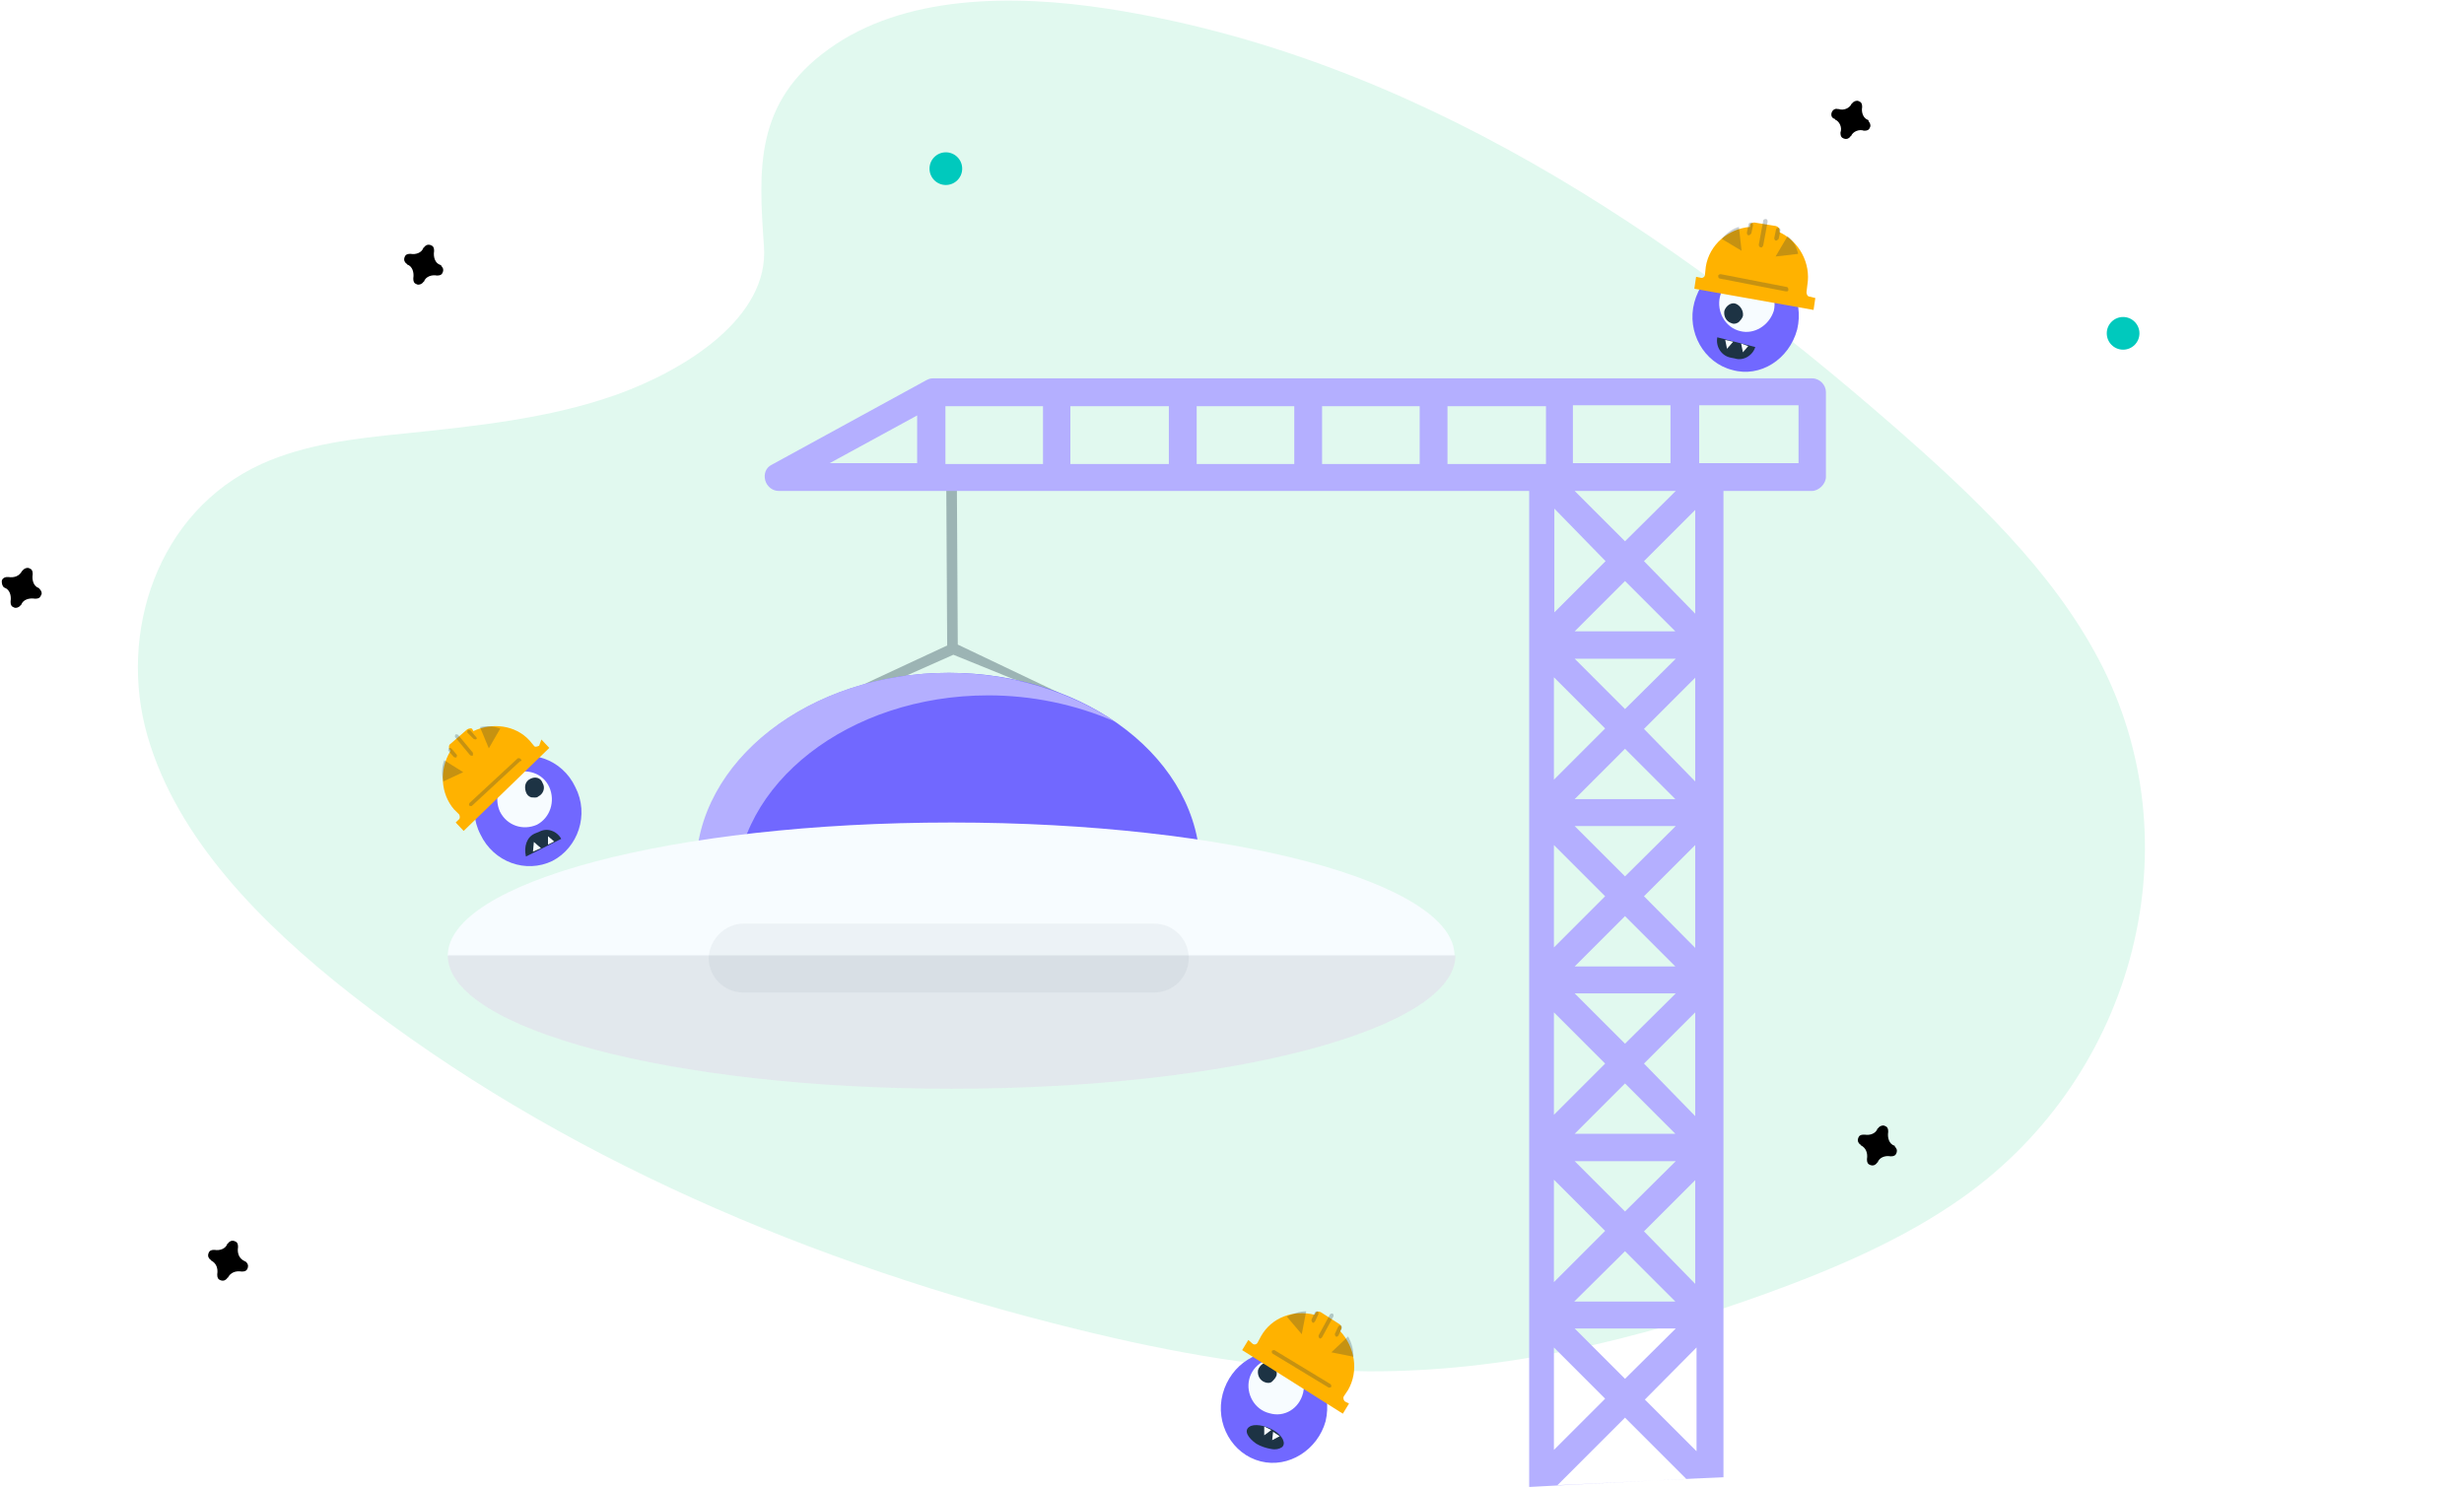
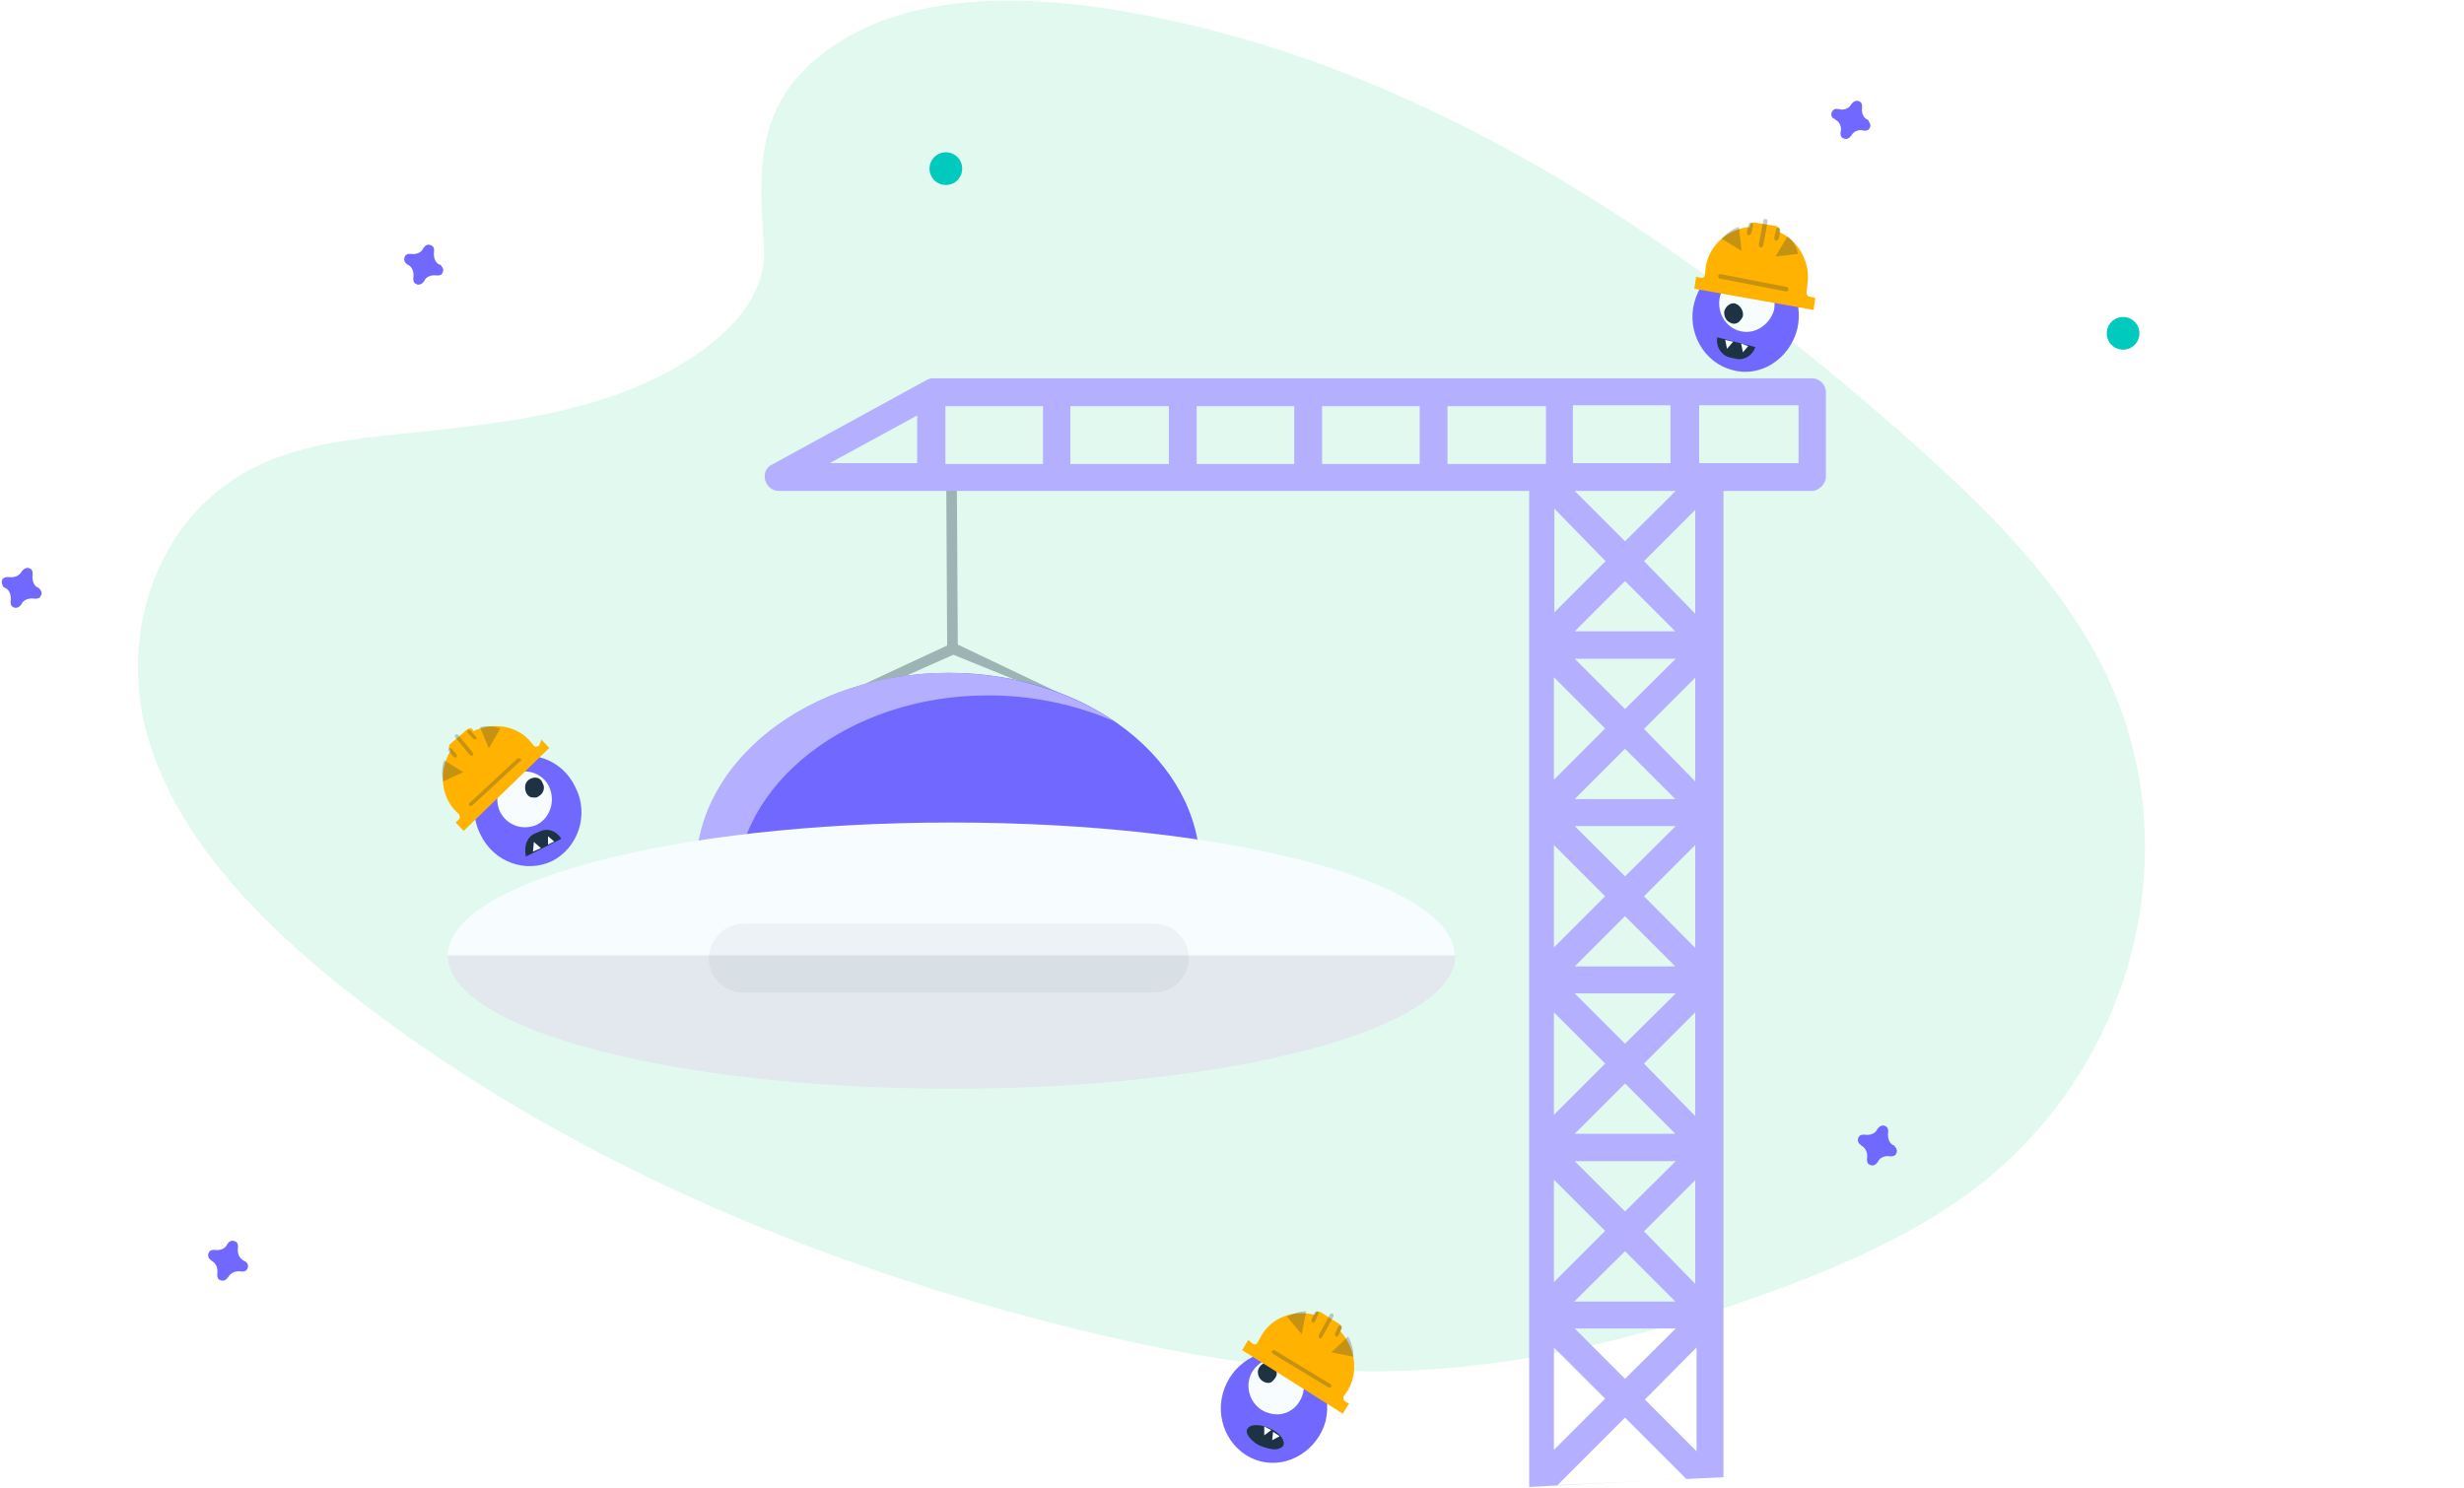
- <svg xmlns="http://www.w3.org/2000/svg" viewBox="0 0 558 337">
-   <style>@keyframes wobbling{0%{transform-origin:215px 215px}15%{transform:rotate(6deg)}30%{transform:rotate(-6deg)}45%{transform:rotate(3.6deg)}60%{transform:rotate(-2.4deg)}75%{transform:rotate(1.2deg)}}@keyframes scaling{0%{transform-origin:center center;transform:scale(0);opacity:1}}@keyframes bouncing{0%{transform-origin:center center}50%{transform:translate(0,0)}}.base-color{fill:#b4afff}.base-color-high{fill:#7168ff}.accent-color-high{fill:#00c9bd}.accent-color-low{fill:#e1f9ef}.white{fill:#f7fcff}.black{fill:#1d3344}.warning{fill:#ffb200}.wobbling{animation:wobbling 3s infinite}.scaling{animation:scaling 2s 2s cubic-bezier(.25,.46,.45,.94) infinite both}.bouncing{animation:bouncing .5s ease-in-out infinite alternate both;transform:translate(-4px,8px)}</style>
+ <svg xmlns="http://www.w3.org/2000/svg" version="1.1" viewBox="0 0 558 337">
+   <style>
+         .base-color { fill: #b4afff; } .base-color-low { fill: #e9e8ff; } .base-color-high { fill: #7168ff; } .accent-color { fill: #9bebd0; } .accent-color-high { fill: #00c9bd; } .accent-color-low { fill: #e1f9ef; } .white { fill: #f7fcff; } .grey { fill: #deebf4; } .black { fill: #1D3344; } .warning { fill: #ffb200; } .wobbling { animation: wobbling 3s infinite; } @keyframes wobbling { 0%, 100% { transform-origin: 215px 215px; } 15% { transform: rotate(6deg); } 30% { transform: rotate(-6deg); } 45% { transform: rotate(3.6deg); } 60% { transform: rotate(-2.4deg); } 75% { transform: rotate(1.2deg); } } .scaling { animation: scaling 2s 2s cubic-bezier(0.250, 0.460, 0.450, 0.940) infinite both; } @keyframes scaling { 0%, 100% { transform-origin: center center; } 0% { transform: scale(0); opacity: 1; } 100% { transform: scale(1); opacity: 1; } } .bouncing { animation: bouncing 0.5s ease-in-out infinite alternate both; transform: translate(-4px, 8px); } @keyframes bouncing { 0%, 100% { transform-origin: center center; } 50% { transform: translate(0, 0); } 100% { transform: translate(-4px, 8px); } }
+     </style>
  <path id="space_blob" d="M187.7 11.1C204.6-1.1 229.1-1.4 251 2c68.8 10.7 127.8 50.9 177.8 94.5 18.1 15.8 35.8 32.6 46.5 52.9 21.8 41.3 8.5 93.9-30.8 121.8-13.4 9.5-29.1 16.2-45.1 22-28.4 10.2-58.7 17.6-89.8 17.4-22.1-.2-44.1-4.2-65.6-9.5-60-14.7-117.7-39.3-164.5-75.9-20.5-16.1-39.4-35.3-46.1-58.5s2.1-50.8 25.8-61.6c9.9-4.5 21.2-5.8 32.3-6.9 16.3-1.7 32.9-3.4 48.1-8.8 15.6-5.6 34.7-17.5 33.4-33.7-1.2-17.3-2.2-32.5 14.7-44.6z" class="accent-color-low" />
  <g id="gru">
    <path d="M216.9 146l-.2-35h-2.4l.2 35.2-18.9 8.8 5.1-1 4.4-.9 10.8-4.8 13.3 5.4L240 157z" class="black" opacity=".35" />
    <path d="M390.3 334.6V111.2h20c.8 0 1.6-.4 2.2-1s1-1.4 1-2.2V88.8c0-1.6-1.4-3.1-3.1-3.1H211.2c-.6 0-1 .2-1.4.4l-35.1 19.2c-1.2.6-1.8 2-1.4 3.5.4 1.4 1.6 2.4 3.1 2.4h169.9v225.6l11.3-.6 26-1.3 6.7-.3zM214.1 92h22.1v13.1h-22.1V92zm28.3 0h22.3v13.1h-22.3V92zm28.6 0h22.1v13.1H271V92zm28.4 0h22.1v13.1h-22.1V92zm28.4 0h22.3v13.1h-22.3V92zm35.8 35.1L352 138.7v-23.5l11.6 11.9zm-7-15.9h22.9L368 122.6l-11.4-11.4zm0 31.8l11.4-11.4 11.4 11.4h-22.8zm22.9 6.2L368 160.6l-11.4-11.4h22.9zm-27.6 4.2l11.6 11.6-11.6 11.6v-23.2zm4.7 27.6l11.4-11.4 11.4 11.4h-22.8zm22.9 6.1L368 198.5l-11.4-11.4h22.9zm-27.6 4.3l11.6 11.6-11.6 11.6v-23.2zm4.7 27.5l11.4-11.4 11.4 11.4h-22.8zm22.9 6.1L368 236.4 356.6 225h22.9zm-27.6 4.3l11.6 11.6-11.6 11.6v-23.2zm4.7 27.5l11.4-11.4 11.4 11.4h-22.8zm22.9 6.2L368 274.4 356.6 263h22.9zm-27.6 4.2l11.6 11.6-11.6 11.6v-23.2zm16.1 16.2l11.4 11.4h-22.9l11.5-11.4zm-16.1 21.8l11.6 11.6-11.6 11.6v-23.2zm4.7-4.3h22.9L368 312.3l-11.4-11.4zm27.6 4.3v23.5L372.5 317l11.7-11.8zm-11.9-26.3l11.6-11.6v23.5l-11.6-11.9zm0-38l11.6-11.6v23.5l-11.6-11.9zm0-37.9l11.6-11.6v23.3L372.3 203zm0-37.9l11.6-11.6V177l-11.6-11.9zm0-38l11.6-11.6V139l-11.6-11.9zm-16.1-22.2V91.8h22.1v13.1h-22.1zM207.7 94.1v10.8h-19.8l19.8-10.8zm145 242.3l15.3-15.3 13.9 13.9-29.2 1.4zm54.6-231.5h-22.5V91.8h22.5v13.1z" class="base-color" />
  </g>
-   <path d="M99.7 60c-1.2-.4-1.6-1.8-1.4-3.1v-.2c0-.6-.2-1-.8-1.2-.6-.2-1 0-1.4.4 0 0 0 .2-.2.2-.4 1.2-1.8 1.6-2.9 1.4h-.2c-.6 0-1 .2-1.2.8s0 1 .4 1.4c0 0 .2 0 .2.2 1.2.4 1.6 1.8 1.4 3.1v.2c0 .6.2 1 .8 1.2.4.2 1 0 1.4-.4 0 0 0-.2.2-.2.4-1.2 1.8-1.6 2.9-1.4h.2c.6 0 1-.2 1.2-.8s0-1-.4-1.4c.1-.2-.2-.2-.2-.2zM429 259.5c-1.2-.4-1.6-1.8-1.4-3.1v-.2c0-.6-.2-1-.8-1.2-.4-.2-1 0-1.4.4 0 0 0 .2-.2.2-.4 1.2-1.8 1.6-2.9 1.4h-.3c-.6 0-1 .2-1.2.8-.2.6 0 1 .4 1.4 0 0 .2 0 .2.2 1.2.6 1.6 1.8 1.4 3.1v.2c0 .6.2 1 .8 1.2.6.2 1 0 1.4-.4 0 0 0-.2.2-.2.4-1.2 1.8-1.6 2.9-1.4h.2c.6 0 1-.2 1.2-.8.2-.6 0-1-.4-1.4.1-.2-.1-.2-.1-.2zM55.3 285.6c-1.2-.6-1.6-1.8-1.4-3.1v-.2c0-.6-.2-1-.8-1.2s-1 0-1.4.4c0 0 0 .2-.2.2-.4 1.2-1.8 1.6-2.9 1.4h-.2c-.6 0-1 .2-1.2.8-.2.6 0 1 .4 1.4 0 0 .2 0 .2.2 1.2.6 1.6 1.8 1.4 3.1v.2c0 .6.2 1 .8 1.2s1 0 1.4-.4c0 0 0-.2.2-.2.6-1.2 1.8-1.6 3.1-1.4h.2c.6 0 1-.2 1.2-.8.2-.6 0-1-.4-1.4l-.4-.2zM8.8 133.2c-1.2-.4-1.6-1.8-1.4-3.1v-.2c0-.6-.2-1-.8-1.2-.4-.2-1 0-1.4.4 0 0 0 .2-.2.2-.6 1.2-1.8 1.6-3.1 1.4h-.3c-.6 0-1.2.4-1.2 1s.2 1.2.6 1.4c1.2.4 1.6 1.8 1.4 3.1v.2c0 .6.2 1 .8 1.2.4.2 1 0 1.4-.4 0 0 0-.2.2-.2.4-1.2 1.8-1.6 3.1-1.4h.2c.6 0 1-.2 1.2-.8.3-.4.1-1-.5-1.6.2 0 .2 0 0 0zm414.3-106c-1.2-.4-1.6-1.8-1.4-2.9v-.2c0-.6-.2-1-.8-1.2-.4-.2-1 0-1.4.4 0 0 0 .2-.2.2-.4 1-1.8 1.6-2.9 1.2h-.2c-.6-.2-1.2.2-1.4.8s0 1.2.6 1.4c0 0 .2 0 .2.2 1 .4 1.6 1.8 1.2 2.9v.2c0 .6.2 1 .8 1.2.6.2 1 0 1.4-.4 0 0 0-.2.2-.2.4-1 1.8-1.6 2.9-1.2h.2c.6 0 1-.2 1.2-.8.2-.4 0-1-.4-1.4.2 0 0-.2 0-.2z" id="cross_stars" />
+   <g id="cross_stars" class="base-color-high scaling">
+     <path d="M99.7 60c-1.2-.4-1.6-1.8-1.4-3.1v-.2c0-.6-.2-1-.8-1.2-.6-.2-1 0-1.4.4 0 0 0 .2-.2.2-.4 1.2-1.8 1.6-2.9 1.4h-.2c-.6 0-1 .2-1.2.8s0 1 .4 1.4c0 0 .2 0 .2.2 1.2.4 1.6 1.8 1.4 3.1v.2c0 .6.2 1 .8 1.2.4.2 1 0 1.4-.4 0 0 0-.2.2-.2.4-1.2 1.8-1.6 2.9-1.4h.2c.6 0 1-.2 1.2-.8s0-1-.4-1.4c.1-.2-.2-.2-.2-.2z" />
+     <path d="M429 259.5c-1.2-.4-1.6-1.8-1.4-3.1v-.2c0-.6-.2-1-.8-1.2-.4-.2-1 0-1.4.4 0 0 0 .2-.2.2-.4 1.2-1.8 1.6-2.9 1.4h-.3c-.6 0-1 .2-1.2.8-.2.6 0 1 .4 1.4 0 0 .2 0 .2.2 1.2.6 1.6 1.8 1.4 3.1v.2c0 .6.2 1 .8 1.2.6.2 1 0 1.4-.4 0 0 0-.2.2-.2.4-1.2 1.8-1.6 2.9-1.4h.2c.6 0 1-.2 1.2-.8.2-.6 0-1-.4-1.4.1-.2-.1-.2-.1-.2z" />
+     <path d="M55.3 285.6c-1.2-.6-1.6-1.8-1.4-3.1v-.2c0-.6-.2-1-.8-1.2s-1 0-1.4.4c0 0 0 .2-.2.2-.4 1.2-1.8 1.6-2.9 1.4h-.2c-.6 0-1 .2-1.2.8-.2.6 0 1 .4 1.4 0 0 .2 0 .2.2 1.2.6 1.6 1.8 1.4 3.1v.2c0 .6.2 1 .8 1.2s1 0 1.4-.4c0 0 0-.2.2-.2.6-1.2 1.8-1.6 3.1-1.4h.2c.6 0 1-.2 1.2-.8.2-.6 0-1-.4-1.4l-.4-.2z" />
+     <path d="M8.8 133.2c-1.2-.4-1.6-1.8-1.4-3.1v-.2c0-.6-.2-1-.8-1.2-.4-.2-1 0-1.4.4 0 0 0 .2-.2.2-.6 1.2-1.8 1.6-3.1 1.4h-.3c-.6 0-1.2.4-1.2 1s.2 1.2.6 1.4c1.2.4 1.6 1.8 1.4 3.1v.2c0 .6.2 1 .8 1.2.4.2 1 0 1.4-.4 0 0 0-.2.2-.2.4-1.2 1.8-1.6 3.1-1.4h.2c.6 0 1-.2 1.2-.8.3-.4.1-1-.5-1.6.2 0 .2 0 0 0z" />
+     <path d="M423.1 27.2c-1.2-.4-1.6-1.8-1.4-2.9v-.2c0-.6-.2-1-.8-1.2-.4-.2-1 0-1.4.4 0 0 0 .2-.2.2-.4 1-1.8 1.6-2.9 1.2h-.2c-.6-.2-1.2.2-1.4.8s0 1.2.6 1.4c0 0 .2 0 .2.2 1 .4 1.6 1.8 1.2 2.9v.2c0 .6.2 1 .8 1.2.6.2 1 0 1.4-.4 0 0 0-.2.2-.2.4-1 1.8-1.6 2.9-1.2h.2c.6 0 1-.2 1.2-.8.2-.4 0-1-.4-1.4.2 0 0-.2 0-.2z" />
+   </g>
  <g id="round_stars" class="accent-color-high">
    <ellipse cx="480.8" cy="75.5" rx="3.7" ry="3.7" />
    <ellipse cx="214.2" cy="38.2" rx="3.7" ry="3.7" />
  </g>
  <g id="top_alien">
    <path d="M392.3 83.8c-6.4-1.6-10.4-8.6-8.6-15.3 1.8-6.8 8.4-11 14.7-9.2 6.4 1.6 10.2 8.6 8.6 15.3-1.8 6.8-8.4 11-14.7 9.2z" class="base-color-high" />
    <path d="M394.1 75c-3.4-.8-5.4-4.4-4.6-7.8s4.2-5.4 7.6-4.6 5.4 4.4 4.6 7.8c-1.1 3.4-4.5 5.4-7.6 4.6z" class="white" />
-     <path d="M392.1 73.2c-1.2-.4-1.8-1.6-1.6-2.8.4-1.2 1.6-2 2.6-1.6s1.8 1.6 1.6 2.8c-.2.6-.6 1-1 1.4-.6.4-1.2.4-1.6.2zm-3.2 3.2l8.6 2.2c-.6 2-2.8 3.2-4.6 2.6l-1-.2c-2-.4-3.4-2.4-3-4.6z" class="black" />
-     <path d="M390.7 77l.4 2 1.4-1.6zm3.6.8l.4 2 1.2-1.4z" class="white" />
+     <path d="M392.1 73.2c-1.2-.4-1.8-1.6-1.6-2.8.4-1.2 1.6-2 2.6-1.6s1.8 1.6 1.6 2.8c-.2.6-.6 1-1 1.4-.6.4-1.2.4-1.6.2z" class="black" />
+     <path d="M388.9 76.4l8.6 2.2c-.6 2-2.8 3.2-4.6 2.6l-1-.2c-2-.4-3.4-2.4-3-4.6z" class="black" />
+     <path d="M390.7 77l.4 2 1.4-1.6z" class="white" />
+     <path d="M394.3 77.8l.4 2 1.2-1.4z" class="white" />
    <g id="helmet">
      <path d="M409.9 67.2c-.6 0-.8-.6-.8-1l.2-1.7c.8-4.8-1.8-9.8-6.3-11.9v-.4c0-.4-.2-.8-.8-1l-4.9-.8c-.4 0-1 .2-1 .6v.4c-4.9.4-9.2 4-10 9l-.2 1.9c0 .4-.6.8-1 .6l-1-.2-.4 2.7 27 4.8.4-2.7-1.2-.3z" class="warning" />
-       <path d="M404.4 66l-14.9-2.9c-.2 0-.4-.2-.4-.6 0-.2.2-.4.6-.4l14.9 2.9c.2 0 .4.2.4.6s-.2.4-.6.4m-2.2-11.5c-.2 0-.4-.2-.4-.6l.4-1.9c0-.2.2-.4.6-.4.2 0 .4.2.4.6l-.4 1.9c-.2.2-.4.4-.6.4m-6.2-1.2c-.2 0-.4-.2-.4-.6l.4-1.9c0-.2.2-.4.6-.4.2 0 .4.2.4.6l-.4 1.9c-.2.2-.4.4-.6.4m2.7 2.7c-.2 0-.4-.2-.4-.6l1-5.4c0-.2.2-.4.6-.4.2 0 .4.2.4.6l-1 5.4c-.2.4-.4.6-.6.4m6.1-2.5l-2.7 4.6 5.1-.6c-.3-1.5-1.1-3-2.4-4zm-11-2.1l.6 5.4-4.5-2.7c1-1.2 2.4-2.3 3.9-2.7z" class="black" opacity=".25" />
+       <path d="M404.4 66l-14.9-2.9c-.2 0-.4-.2-.4-.6 0-.2.2-.4.6-.4l14.9 2.9c.2 0 .4.2.4.6s-.2.4-.6.4M402.2 54.5c-.2 0-.4-.2-.4-.6l.4-1.9c0-.2.2-.4.6-.4.2 0 .4.2.4.6l-.4 1.9c-.2.2-.4.4-.6.4M396 53.3c-.2 0-.4-.2-.4-.6l.4-1.9c0-.2.2-.4.6-.4.2 0 .4.2.4.6l-.4 1.9c-.2.2-.4.4-.6.4M398.7 56c-.2 0-.4-.2-.4-.6l1-5.4c0-.2.2-.4.6-.4.2 0 .4.2.4.6l-1 5.4c-.2.4-.4.6-.6.4M404.8 53.5l-2.7 4.6 5.1-.6c-.3-1.5-1.1-3-2.4-4zM393.8 51.4l.6 5.4-4.5-2.7c1-1.2 2.4-2.3 3.9-2.7z" class="black" opacity=".25" />
    </g>
  </g>
  <g id="bottom_alien">
    <path d="M285.5 331c-6.4-1.6-10.4-8.5-8.6-15.3 1.8-6.7 8.4-10.9 14.7-9.1 6.4 1.6 10.2 8.5 8.6 15.3-1.8 6.5-8.4 10.7-14.7 9.1z" class="base-color-high" />
    <path d="M287.5 320.1c-3.4-.8-5.4-4.4-4.6-7.7s4.2-5.4 7.6-4.6 5.4 4.4 4.6 7.7c-.9 3.6-4.3 5.6-7.6 4.6z" class="white" />
-     <path d="M286.5 313.1c-1.2-.4-1.8-1.6-1.6-2.8.4-1.2 1.6-2 2.6-1.6 1.2.4 1.8 1.6 1.6 2.8-.2.6-.6 1-1 1.4s-1 .4-1.6.2zm-2 13.9c-2-1.4-2.8-3-1.6-3.8 1-.8 3.6-.4 5.6.8s2.8 3 1.8 3.8c-.6.4-1.4.6-2.4.4-1.2-.2-2.4-.6-3.4-1.2z" class="black" />
-     <path d="M286.3 323.1v2l1.6-1.2zm2 1.2l-.2 1.9 1.7-.9z" class="white" />
+     <path d="M286.5 313.1c-1.2-.4-1.8-1.6-1.6-2.8.4-1.2 1.6-2 2.6-1.6 1.2.4 1.8 1.6 1.6 2.8-.2.6-.6 1-1 1.4s-1 .4-1.6.2z" class="black" />
+     <path d="M284.5 327c-2-1.4-2.8-3-1.6-3.8 1-.8 3.6-.4 5.6.8s2.8 3 1.8 3.8c-.6.4-1.4.6-2.4.4-1.2-.2-2.4-.6-3.4-1.2z" class="black" />
+     <path d="M286.3 323.1v2l1.6-1.2z" class="white" />
+     <path d="M288.3 324.3l-.2 1.9 1.7-.9z" class="white" />
    <g id="helmet" class="bouncing">
      <path d="M286.7 295.5l-1.4 2.3 22.8 14.4 1.4-2.3-.8-.4c-.4-.2-.6-.8-.4-1.2l1-1.5c2.4-4.2 1.6-9.6-1.8-13.3l.2-.4c.2-.4 0-1-.4-1.2l-4.2-2.7c-.4-.2-1-.2-1.2.2l-.2.4c-4.8-1.2-9.7.6-12.1 4.8l-.8 1.5c-.2.4-.8.6-1.2.2l-.9-.8z" class="warning" />
-       <path d="M292.2 298.6c-.2-.2-.2-.4-.2-.6.2-.2.4-.2.6-.2l12.7 7.7c.2.2.2.4.2.6-.2.2-.4.2-.6.2l-12.7-7.7m9-7.1c-.2-.2-.2-.4-.2-.6l.8-1.7c.2-.2.4-.2.6-.2.2.2.2.4.2.6l-.8 1.7c-.2.2-.4.5-.6.2m5.3 3.2c-.2-.2-.2-.4-.2-.6l.8-1.7c.2-.2.4-.2.6-.2.2.2.2.4.2.6l-.8 1.7c-.2.2-.4.4-.6.2m-3.7.4c-.2-.2-.2-.4-.2-.6l2.6-4.8c.2-.2.4-.2.6-.2.2.2.2.4.2.6l-2.6 4.8c-.2.2-.4.4-.6.2m-3-6.1c-1.6 0-3 .6-4.4 1.2l3.4 4 1-5.2zm9.5 5.7c.8 1.5 1.2 2.9 1.2 4.6l-5-1 3.8-3.6z" class="black" opacity=".25" />
+       <path d="M292.2 298.6c-.2-.2-.2-.4-.2-.6.2-.2.4-.2.6-.2l12.7 7.7c.2.2.2.4.2.6-.2.2-.4.2-.6.2l-12.7-7.7M301.2 291.5c-.2-.2-.2-.4-.2-.6l.8-1.7c.2-.2.4-.2.6-.2.2.2.2.4.2.6l-.8 1.7c-.2.2-.4.5-.6.2M306.5 294.7c-.2-.2-.2-.4-.2-.6l.8-1.7c.2-.2.4-.2.6-.2.2.2.2.4.2.6l-.8 1.7c-.2.2-.4.4-.6.2M302.8 295.1c-.2-.2-.2-.4-.2-.6l2.6-4.8c.2-.2.4-.2.6-.2.2.2.2.4.2.6l-2.6 4.8c-.2.2-.4.4-.6.2M299.8 289c-1.6 0-3 .6-4.4 1.2l3.4 4 1-5.2zM309.3 294.7c.8 1.5 1.2 2.9 1.2 4.6l-5-1 3.8-3.6z" class="black" opacity=".25" />
    </g>
  </g>
  <g id="spaceship_with_alien" class="wobbling">
    <g id="alien">
      <path d="M108.8 189c-3.2-6.2-.6-13.7 5.2-16.7 6-2.8 13.3-.4 16.3 6 3.2 6.2.6 13.7-5.2 16.7-6 2.9-13.3.3-16.3-6z" class="base-color-high" />
      <path d="M113.2 183.8c-1.4-3.2-.2-6.9 2.8-8.5 3.2-1.4 7-.2 8.4 3s.2 6.9-2.8 8.5c-3.2 1.4-6.8.2-8.4-3z" class="white" />
-       <path d="M120.3 180.6c-.6-.2-1-.6-1.2-1.2-.4-1.2-.2-2.4 1-3s2.4-.2 2.8 1c.6 1 .2 2.4-1 3-.4.4-1 .2-1.6.2zm.8 8.2l1-.4c1.8-1 4-.2 5 1.6l-8 4c-.5-2.3.2-4.4 2-5.2z" class="black" />
-       <path d="M122.5 192.1l-1.6-1.4-.2 2.2zm3-1.5l-1.4-1.2v1.9z" class="white" />
+       <path d="M120.3 180.6c-.6-.2-1-.6-1.2-1.2-.4-1.2-.2-2.4 1-3s2.4-.2 2.8 1c.6 1 .2 2.4-1 3-.4.4-1 .2-1.6.2z" class="black" />
+       <path d="M121.1 188.8l1-.4c1.8-1 4-.2 5 1.6l-8 4c-.5-2.3.2-4.4 2-5.2z" class="black" />
+       <path d="M122.5 192.1l-1.6-1.4-.2 2.2z" class="white" />
+       <path d="M125.5 190.6l-1.4-1.2v1.9z" class="white" />
      <g id="helmet">
        <path d="M122.1 168.9c-.4.2-1 .4-1.2 0l-1-1.2c-3.2-3.5-8.5-4.1-12.7-2.1l-.2-.4c-.2-.4-.8-.2-1.2 0l-3.8 3.3c-.4.2-.4 1-.2 1.2l.2.4c-2.6 4.3-2.2 9.7.8 13.2l1.2 1.2c.2.4.2 1-.2 1.2l-.6.6 1.8 1.9 19.4-18.8-1.8-1.9-.5 1.4z" class="warning" />
-         <path d="M117.8 172.4l-10.9 10.1c-.2.2-.4 0-.6 0-.2-.2 0-.4 0-.6l10.9-10.1c.2-.2.4 0 .6 0 .4.4.4.6 0 .6m-9.9-5c-.2.2-.4 0-.6 0l-1.4-1.4c-.2-.2 0-.4 0-.6.2-.2.4 0 .6 0l1.2 1.4c.2.2.4.4.2.6m-4.5 4.1c-.2.2-.4 0-.6 0l-1.2-1.4c-.2-.2 0-.4 0-.6.2-.2.4 0 .6 0l1.2 1.4c.2.2 0 .4 0 .6m3.7-.4c-.2.2-.4 0-.6 0l-3.4-4.1c-.2-.2 0-.4 0-.6.2-.2.4 0 .6 0l3.4 4.1v.6m1.6-6.4l2 4.8 2.6-4.5c-1.6-.5-3-.7-4.6-.3zm-8.1 7.5l4.3 2.7-4.5 2.1c-.4-1.5-.4-3.2.2-4.8z" class="black" opacity=".25" />
+         <path d="M117.8 172.4l-10.9 10.1c-.2.2-.4 0-.6 0-.2-.2 0-.4 0-.6l10.9-10.1c.2-.2.4 0 .6 0 .4.4.4.6 0 .6M107.9 167.4c-.2.2-.4 0-.6 0l-1.4-1.4c-.2-.2 0-.4 0-.6.2-.2.4 0 .6 0l1.2 1.4c.2.2.4.4.2.6M103.4 171.5c-.2.2-.4 0-.6 0l-1.2-1.4c-.2-.2 0-.4 0-.6.2-.2.4 0 .6 0l1.2 1.4c.2.2 0 .4 0 .6M107.1 171.1c-.2.2-.4 0-.6 0l-3.4-4.1c-.2-.2 0-.4 0-.6.2-.2.4 0 .6 0l3.4 4.1v.6M108.7 164.7l2 4.8 2.6-4.5c-1.6-.5-3-.7-4.6-.3zM100.6 172.2l4.3 2.7-4.5 2.1c-.4-1.5-.4-3.2.2-4.8z" class="black" opacity=".25" />
      </g>
    </g>
    <g id="spaceship">
-       <ellipse cx="214.9" cy="196.7" class="base-color-high" rx="56.9" ry="44.3" />
-       <path d="M166.6 202c0-24.5 25.7-44.5 57.2-44.5 9.8 0 19.6 2 28.6 5.9-10-6.7-23.3-11-37.6-11-31.6 0-57.2 20-57.2 44.5 0 16.5 11.6 30.8 28.8 38.6-12.2-7.9-19.8-20-19.8-33.5z" class="base-color" />
+       <g>
+         <ellipse cx="214.9" cy="196.7" class="base-color-high" rx="56.9" ry="44.3" />
+         <path d="M166.6 202c0-24.5 25.7-44.5 57.2-44.5 9.8 0 19.6 2 28.6 5.9-10-6.7-23.3-11-37.6-11-31.6 0-57.2 20-57.2 44.5 0 16.5 11.6 30.8 28.8 38.6-12.2-7.9-19.8-20-19.8-33.5z" class="base-color" />
+       </g>
      <path d="M215.5 186.3c-63.1 0-114.1 13.5-114.1 30.2h228c0-16.7-51-30.2-113.9-30.2z" class="white" />
      <path d="M215.5 246.6c63.1 0 114.1-13.5 114.1-30.2H101.4c0 16.7 51 30.2 114.1 30.2z" class="white" />
      <path d="M215.5 246.6c63.1 0 114.1-13.5 114.1-30.2H101.4c0 16.7 51 30.2 114.1 30.2z" class="black" opacity=".1" />
      <path d="M168.3 209.2h93.1c4.3 0 7.8 3.5 7.8 7.8s-3.5 7.8-7.8 7.8h-93.1c-4.3 0-7.8-3.5-7.8-7.8.1-4.3 3.8-7.8 7.8-7.8z" class="black" opacity=".05" />
    </g>
  </g>
</svg>
